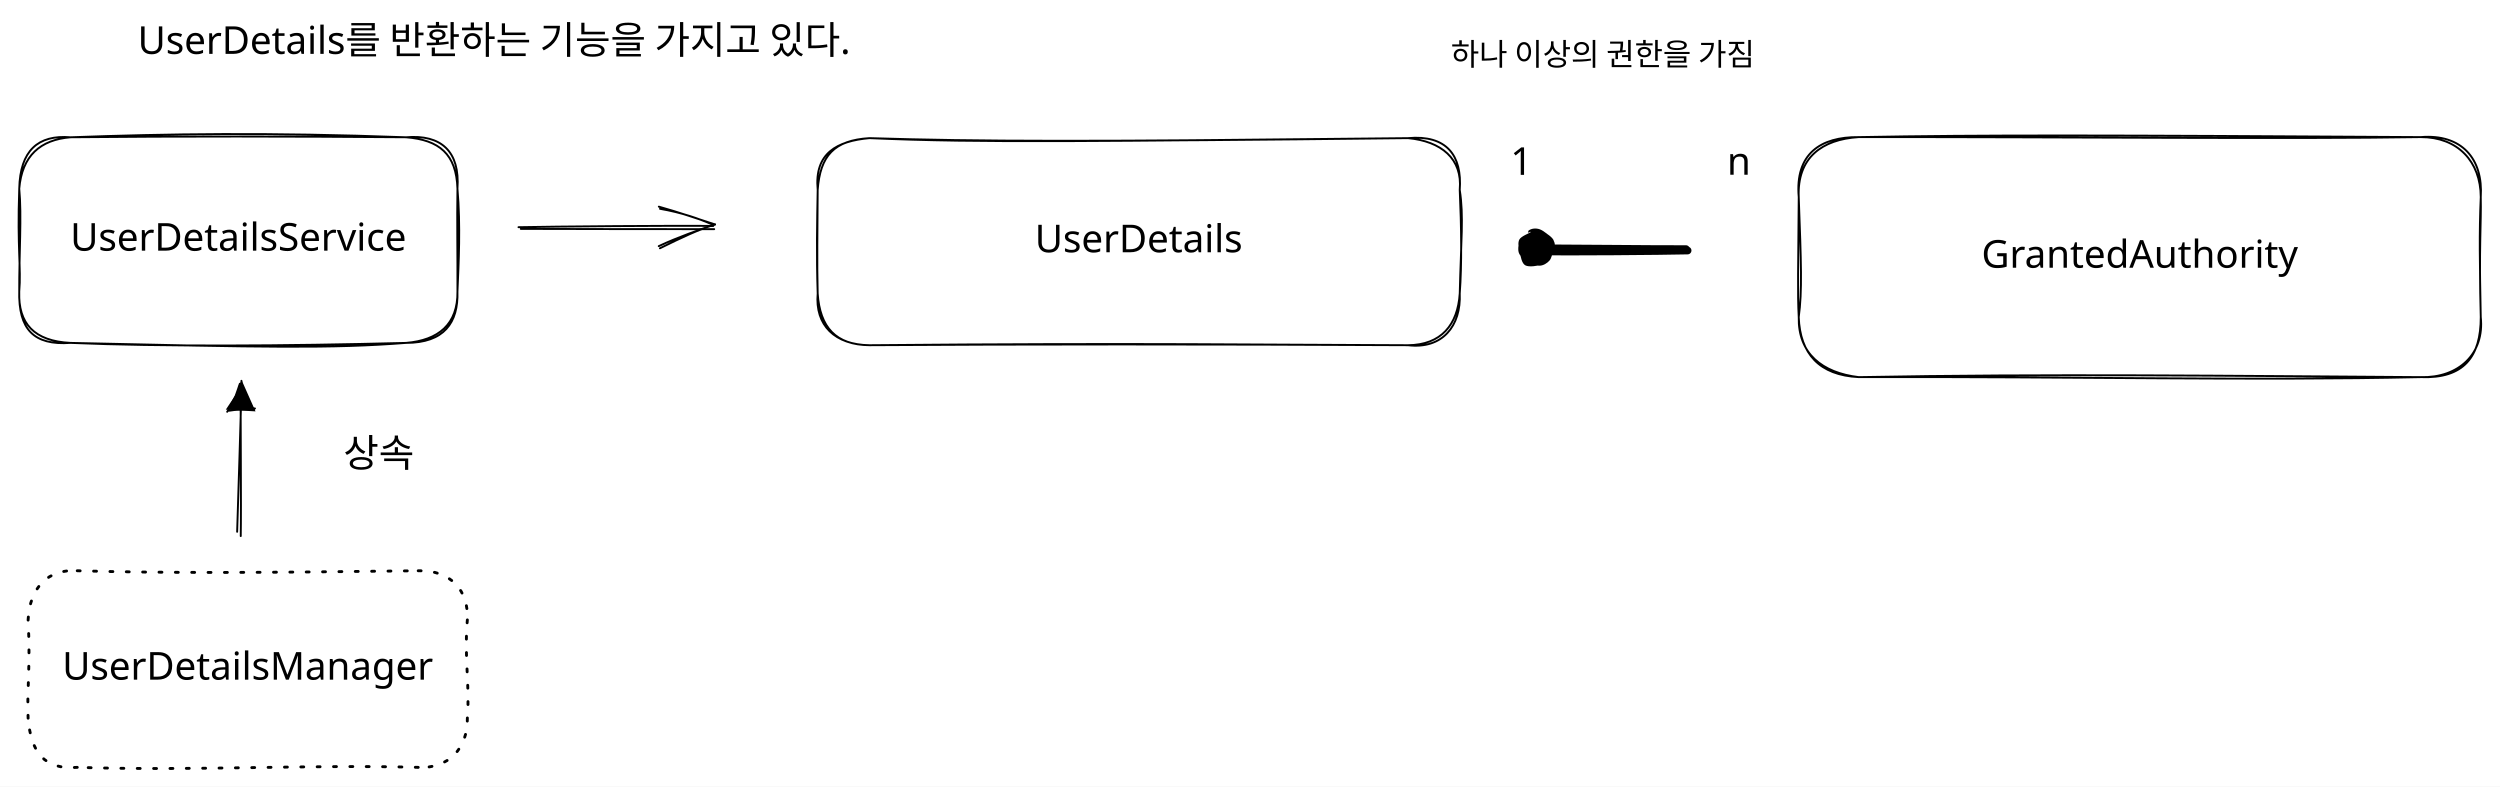
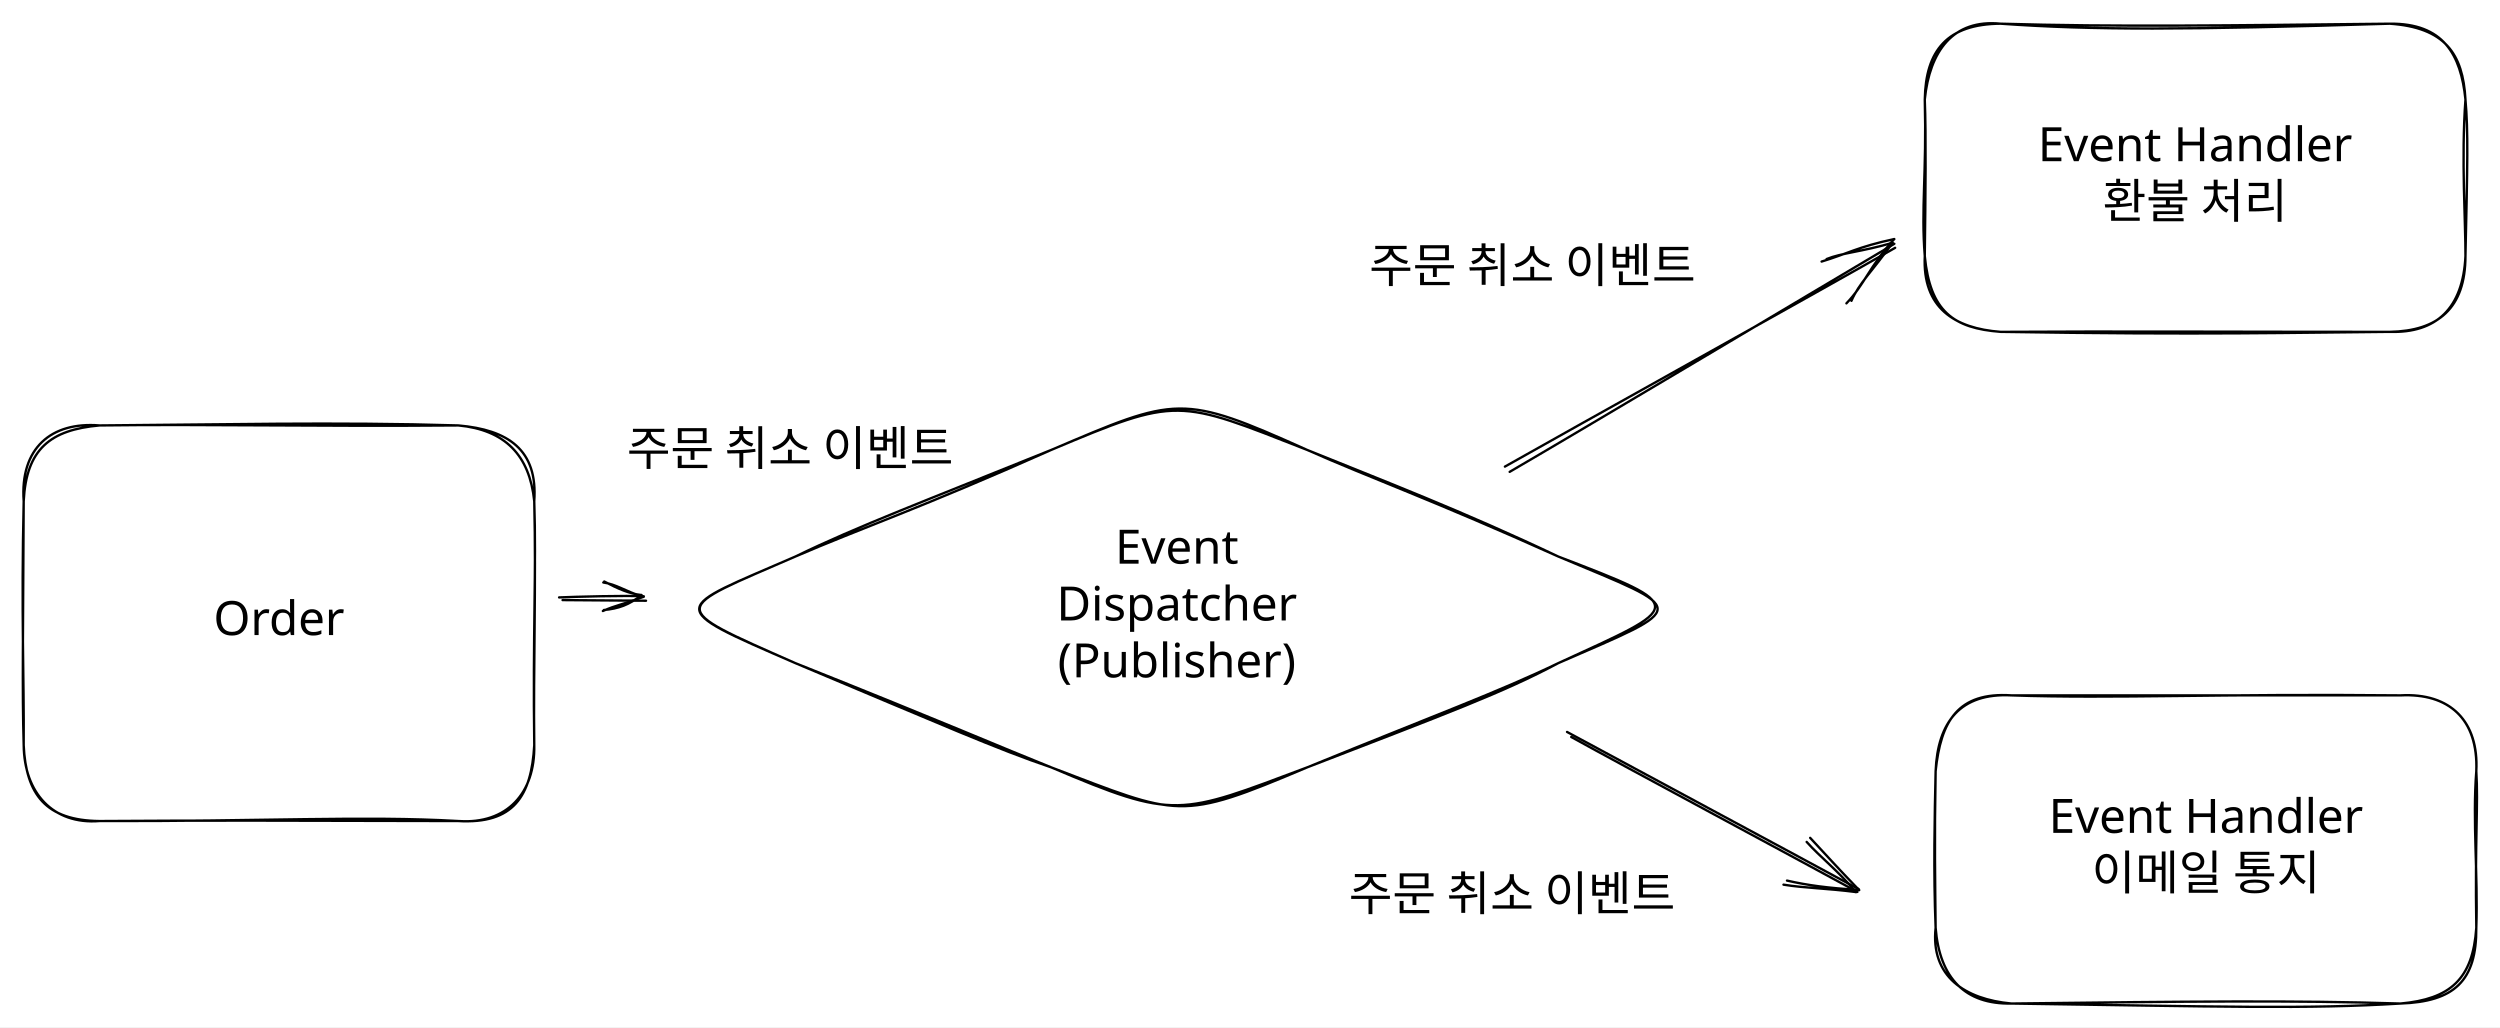
- <svg xmlns="http://www.w3.org/2000/svg" version="1.1" viewBox="0 0 1299.145 408.76" width="1299.145" height="408.76">
+ <svg xmlns="http://www.w3.org/2000/svg" version="1.1" viewBox="0 0 1055.213 433.572" width="1055.213" height="433.572">
  
-   eyJ2ZXJzaW9uIjoiMSIsImVuY29kaW5nIjoiYnN0cmluZyIsImNvbXByZXNzZWQiOnRydWUsImVuY29kZWQiOiJ4nN1bW2/byFx1MDAxNX73r1x1MDAxMLyvXHUwMDExd+6XvNmy49xsOXacWC5cdTAwMTZcdTAwMDEtUVx1MDAxMm2KlElKsrxcYrDtLopi21x1MDAwMn3oXHUwMDAyLtBcdTAwMTR96KKvXHUwMDAxWlx1MDAxNH3oL4qd/9AhZYtcdTAwMTeJsmRLXHUwMDAyN3qwxLlwzsyc73znnFx1MDAxOX+7Uiis+v22sfq4sGqcV3XLrLl6b/VRUN41XFzPdGxVhcJnz+m41bBl0/fb3uOvv9bbba1h+seOc6pVndagm2FcdTAwMTktw/Y91fBX6rlQ+Db8XHUwMDFiXHUwMDFiyDWqvm43LCPsXHUwMDEwVkVjXHUwMDExkS7ccexwWFx1MDAwNFx1MDAxMeVcXFAphy1Mb0NccudcdTAwMWI1VV3XLc+IaoJcIiUyO2hcdTAwMTlcdTAwMTdHm7z7dqv/pP7kZU3fjEatm5a17/etwaT0arPjxmTyfNc5Nd6aNb+p6mGqfNjPc9SiRb1cXKfTaNqG5yX6OG29avr9oFxmgGHpYFx1MDAxMVx1MDAxZVx1MDAxN6KSc/XEXHUwMDE51lx1MDAwMFx1MDAxN2q2w+KgI2JMQ1x1MDAwNEHBaUqUkmM5biDKVyD8RMJcdTAwMWPr1dOGksiuXHLb+K5ue23dVVtcdTAwMTS1691MXHUwMDEyIa5xhFx1MDAxOGWxwZuG2Wj6oehMXHUwMDEzhCdrPSNcXH1cdTAwMDZcdTAwMDGGjFx1MDAxMzysXGLGbT+rhXrwTXx57NrN8twqRqRcdTAwMWH4puR9NIOg/WZapeJqlVAt3ziPplx1MDAxNVOEJi6Zgq/567S7fvCmvu11m6Xy6rDd+0fjXzvobJW6rzZpudOzSodcdTAwMDfr52Jccq75XHUwMDFiyVFux9dd1+nF3nvzK5p/p13TXHUwMDA3+qpWi1x1MDAwMYJcdTAwMDBcdTAwMTGQR4pimfapqrQ7llx1MDAxNZU51dNIxVdiXHUwMDAyj0ArMf9cdTAwMTiqMMpEXHUwMDE14VxuUZLQqUE1fi3zXHUwMDBlKoE1idU0cVx1MDAxYVdcdTAwMThwXHIyXHUwMDA2YFKt54wsKNgooEZhXHUwMDA0McVqO1xiozPgKKEsI4CZp+5Fm+zY/r55XHUwMDExKlx1MDAxMEiUPtFbptVP7FOolGqBXHUwMDBlPMPdMHzdtLx9w+2aVSO+np6hxjfCpUr0XFyzzEagwqtVNSPDTWi3byrKXHUwMDFhNmiZtVqcVKpKXHUwMDFjXb3TfTZcclx1MDAxOTiu2TBt3XqdLe1E6E1kNVxieVx1MDAxNlx1MDAwMCFcdTAwMDaQMLXreGpcdTAwMDTu7Jf9s8729s7uS1+ctPVKpYLtvCNQLVx1MDAwMdekTFx1MDAxMtgtsbFFslx1MDAxYcZYY0RcdTAwMTDMx5JcdTAwMWHXXHUwMDE4oCQpwVxyXHUwMDFhOVx1MDAwMVx1MDAxOEPM+FxmaFxcXCKrPbP39cqT8vOeSbztY+PIveBcdTAwMWI0h+wjMn06wlx1MDAxMKFcdTAwMTJCOLXuj59z3nVcdTAwMWZcdKpcdMhcYmBj2EdKgHBCO+fOPjGbOoF9XHUwMDEwkFx1MDAwNMDEdnyR7LNU2rnDWE+gnYfwXHIgmXyDJOVMUDE939TLpaesXqt0Tt/pL8+7e/v0xD2cM+Zqjlx1MDAxZlxiMNc4Sll2XHUwMDExXHUwMDEwa4pwiIRcdTAwMWFcdTAwMDVYgkU6fFxiXHRNxauJMC5GOkj5nGmX84Z0pJCCgllcdTAwMWPAOVLOgyOejEjqLio7ONm9sCtcdTAwMTX3aWlcdTAwMGZvnJ113r6seHpcdTAwMGWpXGbhLFxcXHUwMDExzChcdTAwMTZ4hkBq/JxzTmVcXCBtJIaiXHUwMDE4aEBgKVx1MDAxNstisczPXHUwMDA0XHUwMDE2Y1xc+XRcdTAwMWPILzyE2tZtvVx1MDAxMSemJXDZXHUwMDFkRDCBy26lnVxiuoEtXHUwMDE5g7rs9Fx1MDAwNVx1MDAwNFx1MDAxOFx0yTGcPik42bjlXHUwMDE0doIzTTIwymVcdTAwMWNqMp2SmzPugEZV8JaI24bw42J0+NvgSW1cblaW4WFMhu5msoXA0/N111837ZppN5KC3SS4p0FEXGLoaieQsqgspFxu85U/QpCUXHUwMDFjqJXBLNauobdDXHUwMDEzp1HEw2BgZN6GXbtbnslJjpQ8QFxiJFx1MDAxMVDCSKFGlGScPFx1MDAxMlx1MDAwZfyUXHUwMDExeSzd80tOq2VcdTAwMDaO265j2n56acM1XFxcdTAwMGJA3TT0WrpWzSdep3TQTPmz7eClSWcl+lWIXHUwMDEwXHUwMDEyPlxmf3/zaHzrXHUwMDExLVx1MDAwZT7FSIGjXHUwMDE3rMS/5+chKJ+bIbXS0zve1tOD4k5cdTAwMGJ2XzS3eFx1MDAwZu3Wpf6qfJR7x1ti5V8nrVSg11x1MDAwYrNPJErPTHBcdTAwMGIopkGWR0RE8eW4XHUwMDA119//+vq3fyzM5Fx1MDAwYlhG3Z/gXHT4TjvLXHJITCPN+beiTMTOxNhVZmeLXHUwMDE0fliQKplcdTAwMWFA+MJ5d4SPSr09p9+vtc/0orv5Ou9cXFx1MDAwZpngmlx1MDAwMMmU5G2mXHUwMDE00lx1MDAwNeeKXHUwMDE0QWlcdTAwMDRyycbyPUREXHUwMDFi8NNgXHUwMDFjXHUwMDAw0zjjgodhQE5PXHUwMDAyO+/6p70366fHJ3SvUj4+KDvms708XHUwMDA2mjBcdTAwMGJcdTAwMDWYK5eXYTg9XG7GzznvKOCKmmmQfFx1MDAxZjkxwJBpXHUwMDAwyuRZ3tyjTY5H1X9cZq0wRFxinMnJ/aWwypZaXHUwMDFlNf5ax28qK6+2bZmh5lx1MDAxZJY7TTsjsk5cdTAwMDRdZqBJWVx1MDAxNupcdTAwMTTvcOVcdKPpTyr8o6b3/DVv1PHx2dtt/Ly/Xn1avFx1MDAxZurI8lDHkHKI4ZiDXG5l+G9cdTAwMWToXHUwMDEwWWxhyFOhbkbeXHUwMDE0aHBMoFx01c5AIeEsnt28XHUwMDAzTVxiXHUwMDA0j1x0cP9AM1x1MDAxZFwiZdTMO/hSUcCC4q5iejvDXsFGRj1X4t+zMiVNl0W5IUVcdTAwMTJcdTAwMWNcdDB9bqhS2tlFh866fXiyfX7y5pWNztu1/GOWquB2JCmLXHUwMDE41zgkXHUwMDBizslGXCJPutbClTuLJCFLXHS+IMJcdTAwMThHtLRomrRn4sVcdTAwMDWFXfZkwsu8XHUwMDE3lsl3XGJihFx1MDAwMUeAT1xynsNcdTAwMTd1i7zY6ZP2XtU5qWLzXW37XCL34KGYazJ9PWSIXHUwMDFmsdhTwqkyXHUwMDE3kErO1V7IpVx1MDAxY8tDJFx1MDAxMF2ek1x084BcdTAwMWV4P/SITPRcdTAwMDRcdTAwMDZPXGKIpz9cZtwts1b1gm1tnlx0sFenledblZaTf/BcdTAwMDCupY6xQ+hAoolFY1x1MDAwNzIyXHUwMDA2PWBcdTAwMDQ9gTPL8JKuVEKi4lb8QPRANi16Pv90efWby8L1h39cdTAwMDd5t1x1MDAwZpeFT//5w+ef/nr94YfCp4/fXf/zT+PRRZaKrruFnIi+zGCNZKZIIIacUlwip+eu9ebRm2KxSPSWu3bcXHUwMDEwyLNL5XlfcZk//Fx1MDAwMMJcdTAwMWHCXGajkf9cdTAwMTbAXHUwMDEwa5TARd9qXHUwMDA2ypFPZ2hi0dpIXHUwMDFl8Vx1MDAxNpOEYqns41xmiJxzwMaJslx1MDAwYlx1MDAxMNxcdTAwMDeo+Vxi2FKomGvINm5bg08x2tHoXHUwMDE1K/HvmbOcIPO0jFx1MDAxMSxcdTAwMTFcdTAwMDJo+jTnQdG2XHUwMDBlXlx1MDAxZJFdUa72rddFUWw3e3nHsEBEYyNJ/ZBEXHUwMDAx0WRcdTAwMTA2LfZytJjqUlxyRFx1MDAxY1CIJV1GXHUwMDA0x0lwae9e4HzorZqrn/9XuPp4+fkvl1x1MDAwMWv9+OfCp/9+vPrx5yFXfffpX38vXFz/7XdXv/+Hllx1MDAwN8/1vqJcdTAwMGbQunJjXHUwMDAyVvV2e99XezA0tGp3zdrNQkZcdTAwMDKsdk2jtz6qYV/Vw0/w1tBcdTAwMDJcdTAwMDRYM0Kr/X7l/f9cdTAwMDFbXHUwMDE2Sc8ifQ==
+   eyJ2ZXJzaW9uIjoiMSIsImVuY29kaW5nIjoiYnN0cmluZyIsImNvbXByZXNzZWQiOnRydWUsImVuY29kZWQiOiJ4nO1aS2/b2Fx1MDAxNd77V1xink1cdTAwMGLEnPt+ZGc7fmhcdTAwMTJbdmJbcTqDgCFpiTZFqlx1MDAxNCXbM1xi0NWgKLrsYrqYVYs+gFlccvqYxfyjOP+hh7RcIr5EPVx1MDAxY8ujtkMgjnR5XHUwMDFm515+3/nOOeJXK7XaanTddVZcdTAwMWbXVp0ry/RcXDs0L1dcdTAwMWbF7Vx1MDAwMyfsuYFcdTAwMGa3SPK9XHUwMDE39EMr6dmOom7v8aefmt2u0XKjN0FwYVhB53aY4zlcdTAwMWTHj3rQ8VfwvVb7KvmbWSh0rMj0W56TXGZIbqVrcVZs3Fx1MDAwZvxkWay1XHUwMDE2XHUwMDFhYYlGPdzeXHUwMDEzWC5ybLh9Zno9J71cdTAwMTM3rVx1MDAwZVp7ll0/W0PPo1xyb+1UXFxu7l3101XPXFzPe1x1MDAxMV17t5syrXY/zNjUi8Lgwmm6dtSOVy+0j8b1XHUwMDAyOLR0VFx1MDAxOPRbbd/p9XJjgq5pudF13IZS829cdTAwMGbhcS1tuYpPm0tDSC2U5KP2eCShwlx1MDAxMFxic0F4wZbNwFx1MDAwYsLYlk9QcqXWvDGti1x1MDAxNpjk26M+UWj6va5cdTAwMTnCM0r7XVx1MDAwZXdJMDfS2duO22pHsdFCXHUwMDE4WiGWs6nnJOdOXHUwMDEwJdBOtVx1MDAxYd2JV+zW7Vx1MDAwNFx1MDAwMl9kT8a3hyfzXHUwMDAxXHUwMDEzKSrosOVtanvcf6uIpiyicqiKnKt0Q1x1MDAxOVxmnLNnrfqJu1x1MDAxN6735WeDo+s1fkI3V0f93lx1MDAwZT+ldva7tnlcdTAwMGIpLKRgjCnGOJWj+57rX8BNv+95aVtgXaQoXFzJbKSE/pydWZKpauAzjVx1MDAxNZdCzFxm/PGbXnLgUypcckbKwKdIXHUwMDE5SONcdTAwMDIl7lx1MDAxYvpcXJRxT1hcdTAwMTHtXHUwMDE0M0ZcdTAwMTihaFx1MDAwZbDnkFJC9X1cdTAwMDIvfcCBXHUwMDFmvXC/dFx1MDAxMn7mWrfNjutd555Rgkg4nkZoO2H2XHUwMDAwe1x1MDAwZSyZIFDmOq97biuG7KpcdTAwMDWbyFx1MDAwZVx1MDAwMeBGLqjIqEPHte2sn7fAXHUwMDAyXHUwMDEz5lxm67P45yB0W65vekc5XHUwMDAzJ7JrorYoXFxFMYZcdKVMzyEtT1x1MDAxZF++3Fxc2ztWXHUwMDFizqsvufn00Np8vexcZsNIIFx1MDAwM1x1MDAxNzQkXHUwMDFlKqSBKF6ksFx1MDAxMGVcdTAwMTBcZoimcpy+UGQgIVx1MDAxOMpp21BfXHUwMDE0XHUwMDA3bVx1MDAxMXxcdTAwMWXG3aO8XGZcdTAwMDOJ7Y3t3XO0dtLs7vNnrXXnpWjt5tXmXHUwMDAzXHUwMDAyzTBcZi4z+vJo/LzTZKs/8E/3tjv8XHUwMDAwqfP2Rv212X756zllXHUwMDBiKa5cdTAwMTYuW1x1MDAxOVEqcIpIXHUwMDA2nlx1MDAxYoKDmTk1fs/LzikglUGQ0nls31x1MDAwZVx1MDAwNuFcdTAwMTKxXHUwMDEzXyS1MFx1MDAxZKNcXExcdTAwMTV5RMHBMSFcdTAwMWVEuTjGlCs+XHUwMDA39j5OubZcdTAwMDZgU23X9EFsws/993/85t2/flu7+f6bd3/5bqygsfxcdTAwMWP3JmhTVKEoaFx1MDAxM+2eSEfbNTuBb49jJGaVMoc1gIVITGfXuVx1MDAxN5Lbe8+eXHUwMDFjds1Xx2fh4etnW1dcdTAwMDO57JzkRFx1MDAxYlxmXHUwMDExWmIkIcxglHJNXHUwMDE3XHUwMDE4SbLM8aZcdTAwMTIndZGRWHJMXHUwMDE1k4x8lLSRu0rbNFx0asl9c73d6m7Uj6697lx1MDAwZXqKntZcdTAwMGanK9uiXHUwMDE083ZeXW9cdTAwMDZ98/j5K6fxvG/ZrZPmTsO6h3k3t3e8raOBfbZcdTAwMTNZr4+3XHUwMDA2Mug3XHUwMDBmZpt3XHUwMDA2KWZcdTAwMWFlXHUwMDAymFx1MDAwNUmxQlW8J1x1MDAwNCHNuJpdisc/+yWnvdC4gvZSXHUwMDFhetG0hzigTHtJiqznmkiVXHUwMDBii1x1MDAxNplBUinIPMC7XHUwMDA3XHUwMDFk/tx/4sIhRVY71rRfXHUwMDFj9N94blx1MDAwZj7/cqxcdTAwMTJcdTAwMGKem+XelHiKbo1V4mrLJ/Lx1lx1MDAxZoyLjWmlXHUwMDEwXHUwMDEziMXgXHThOWqZXHUwMDEzXHUwMDFk6pIyXHUwMDEygG5cdTAwMTAqJcFcdTAwMTKSP4xFnpacXHUwMDE5XHUwMDEyK4WF4lx1MDAxYSuN1OLIKcBcdTAwMTBEhYJgnMOS42JmTVxyiOI11opSRTEuXHUwMDE1fyBzhqRcdTAwMDae3cJcdTAwMDV7XHUwMDFhpdldKN2LzDDacH3b9Vt5w4Y1+1mYkzhcdTAwMDGrXHUwMDFmW4lcZiyJZlx1MDAxME7CXHUwMDFmRFx1MDAxMMck06tldpNHbFAtXHUwMDE4XHUwMDA3pyxcdTAwMTCgXHUwMDAwsdLmXHUwMDFk355u1OTAOmdcdTAwMTRlhMXPXHUwMDE5a1x0VjFZslx0U0NcZlx1MDAwYuklYzyzXHUwMDE3bVx1MDAwNp2OXHUwMDFiwaFcdTAwMWZcdTAwMDSuXHUwMDFmXHUwMDE1XHUwMDBmNznF9Zjybce0i3dhM9l7Rd/QjWfMh2Tpp1pKnuTL6PNcdTAwMTePxvauxnR8rZXgnM63kv3/TqU0TEixdeTbgO+wMKcpSKf5tkZ769S/alxmXHUwMDBl97V1oXdwuE3retl9XHUwMDFi6D0zhJSyXHUwMDFjb1COXGZOJUZcdTAwMGJccjjuXlOjilx1MDAwYkXwT1VTm5Z46KOdXHUwMDAzsnGmXHUwMDA3jVx1MDAwYvdEfuZcdTAwMWVEx6Q1T8DNMVx1MDAwNvqnLn5BXHUwMDAxN9VVXHUwMDFjUFKLeSpf43e87Fx1MDAwNMBcdTAwMThcdTAwMTlS8XI5mUIgzuViK8ozlr1AXHUwMDA1NGiPwPP8PPlcdTAwMTF1L52N6Vx1MDAxZbjudfPtP979/Vx1MDAwZjff/lh7//U/b/76m1x1MDAwNy19TfHhU0pfJdPvXHUwMDE2ccvKXHUwMDE0XHUwMDE4Q9CkhUR4dlWaXFxqWFJSaqQh1UWgvij+PSvzy11CTCEgKIh5iSSwL1uTum96XHUwMDEyyMVcdTAwMDXVWlx1MDAxMoRcYsQguMxWMFx1MDAwNoNMMq2Jhn+4xF1cIrHkLFx1MDAxYkn8P8fba1x1MDAxMNtiMEZywjhcdTAwMDR8RKhMxPch4NZcdTAwMDaIj8aEXCKtOWJT4u38Pv6bgt9KfMVXXHUwMDExWXOGvpX+hVT6XHUwMDE3KoFzXHUwMDAy0qGZ3cvkiuOSulx1MDAxN6a4gVx0pOolyYdYgMFJL/JcdTAwMTVccsqN/Fx1MDAwMiNPXHUwMDAyzFBE4XKki0GUXHUwMDExQ8Can9KFzFv+XaRcdTAwMGJBQmtIybGUXGbSXHUwMDE0wnmm29CFQGKvsVx1MDAxMpDPM1x0/lf8j7qQXCKc4mtthKQ5XUZljlBcdTAwMWSRMFx1MDAwMfmhQplq0tTXuprrpyfn561Gu/6EkqZ+Llx1MDAxYafusrtcZoCRMc5jXHUwMDEwOH9GuFRcdTAwMGLNXHUwMDEyWFqDTV/rKrlcdEUp51x1MDAxMvOHSFx1MDAxMsCFgoY/3GtdN3/68d13P9Ru/v23m69/X4tcdTAwMDPt7//8/nc/jH/RS+WGj2J/zzmLJqRcdTAwMDZR0K3KXHUwMDBictsqJlx1MDAwMVWm3YlpXFxWMU0yoVx1MDAxOVx1MDAxY7mamWhu8OZM7Vx1MDAxZW+3Xm1cIsxcdTAwMWKk0zzmzrJcdTAwMTNNXHUwMDExboh8ySlcdTAwMTnIlUGIWOh7wzPSXGYzzTl6oGScKYGIoj/z7J55hkX1K/qSxicv5nhTOdhYY/svXHUwMDBm9jtXerfZuNrsW82ALD3TsDC0XHUwMDFlwzVGqEHJMihcdTAwMWFcdTAwMDY5U5CTiIf5nVlC8vMz1aZSbWVcdTAwMTiMrprd7otcYs5wXHUwMDE01MPTce3hQaRcdTAwMGKsXHUwMDBlXFzncqOMkE/OkiueNaFvzFx1MDAxMydJXd6uvP1cdTAwMGa/Jlx1MDAxYaMifQ==
  <defs>
    <style class="style-fonts">
      @font-face {
        font-family: "Virgil";
        src: url("https://unpkg.com/@excalidraw/excalidraw@0.14.2/dist/excalidraw-assets/Virgil.woff2");
      }
      @font-face {
        font-family: "Cascadia";
        src: url("https://unpkg.com/@excalidraw/excalidraw@0.14.2/dist/excalidraw-assets/Cascadia.woff2");
      }
    </style>
  </defs>
-   <rect x="0" y="0" width="1299.145" height="408.76" fill="#ffffff" />
-   <g stroke-linecap="round" transform="translate(10 71.33789) rotate(0 113.8613 53.42383)">
-     <path d="M26.71 0 M26.71 0 C83.91 -0.57, 142.19 -0.47, 201.01 0 M26.71 0 C76.68 -1.82, 129.54 -2.65, 201.01 0 M201.01 0 C219.16 -1.57, 229.12 7.22, 227.72 26.71 M201.01 0 C218.28 1.38, 227.12 8.69, 227.72 26.71 M227.72 26.71 C229.41 46.04, 228.34 65.53, 227.72 80.14 M227.72 26.71 C227.43 43.39, 227.8 60.52, 227.72 80.14 M227.72 80.14 C228.24 96.43, 220.76 106.86, 201.01 106.85 M227.72 80.14 C227.95 97.15, 217.86 105.48, 201.01 106.85 M201.01 106.85 C162.58 109.85, 127.35 109.17, 26.71 106.85 M201.01 106.85 C137.76 108.47, 73.56 108.86, 26.71 106.85 M26.71 106.85 C7.76 105.96, -0.61 96.77, 0 80.14 M26.71 106.85 C7.37 108.25, -0.42 99.69, 0 80.14 M0 80.14 C1.08 67.9, -1.13 57.99, 0 26.71 M0 80.14 C-0.1 60.71, 1.38 40.81, 0 26.71 M0 26.71 C0.43 6.92, 9.71 -1.41, 26.71 0 M0 26.71 C1.46 9.59, 10.93 1.28, 26.71 0" stroke="#000000" stroke-width="1" fill="none" />
+   <rect x="0" y="0" width="1055.213" height="433.572" fill="#ffffff" />
+   <g stroke-linecap="round" transform="translate(10 179.5703) rotate(0 107.75 83.49023)">
+     <path d="M32 0 M32 0 C81.94 -0.34, 131.9 -1.57, 183.5 0 M32 0 C78.38 -0.59, 122.93 0.52, 183.5 0 M183.5 0 C203.15 1.88, 213.54 12.54, 215.5 32 M183.5 0 C204.39 1.82, 217.08 10.2, 215.5 32 M215.5 32 C216.45 59.12, 214.83 89.05, 215.5 134.98 M215.5 32 C216.33 66.76, 215.09 102.13, 215.5 134.98 M215.5 134.98 C215.93 155.07, 204.04 168.44, 183.5 166.98 M215.5 134.98 C214.27 156.5, 206.77 168.32, 183.5 166.98 M183.5 166.98 C143.67 164.69, 101.01 167.18, 32 166.98 M183.5 166.98 C124.72 166.83, 66.86 166.67, 32 166.98 M32 166.98 C12.35 168.58, 0.21 155, 0 134.98 M32 166.98 C9.36 166.76, 0.96 155.82, 0 134.98 M0 134.98 C0.22 106.32, -1.09 79.55, 0 32 M0 134.98 C-0.7 111.73, -0.22 87.5, 0 32 M0 32 C1.09 9.94, 11.25 1.85, 32 0 M0 32 C-1.62 9.63, 11.58 -1.66, 32 0" stroke="#000000" stroke-width="1" fill="none" />
  </g>
-   <g transform="translate(30.86133 112.2617) rotate(0 93 12.5)">
-     <text x="93" y="18" font-family="Virgil, Segoe UI Emoji" font-size="20px" fill="#000000" text-anchor="middle" style="white-space: pre;" direction="ltr">UserDetailsService</text>
+   <g transform="translate(89.75 251.0605) rotate(0 28 12)">
+     <text x="28" y="17" font-family="Virgil, Segoe UI Emoji" font-size="20px" fill="#000000" text-anchor="middle" style="white-space: pre;" direction="ltr">Order</text>
  </g>
-   <g stroke-linecap="round" transform="translate(424.9141 71.7832) rotate(0 166.8242 53.80273)">
-     <path d="M26.9 0 M26.9 0 C85.95 2.61, 144.25 1.55, 306.75 0 M26.9 0 C83.62 1.74, 140.05 1.94, 306.75 0 M306.75 0 C324.01 1.63, 335.16 10.66, 333.65 26.9 M306.75 0 C326.79 -1.84, 335 8.94, 333.65 26.9 M333.65 26.9 C335.81 40.54, 334.29 53.34, 333.65 80.7 M333.65 26.9 C334.49 45.61, 334.79 66.15, 333.65 80.7 M333.65 80.7 C332.62 96.91, 324.08 107.47, 306.75 107.61 M333.65 80.7 C334.45 97.61, 324.63 109.79, 306.75 107.61 M306.75 107.61 C237.03 107.47, 167.91 106.29, 26.9 107.61 M306.75 107.61 C205.69 107.08, 104.14 107.09, 26.9 107.61 M26.9 107.61 C8.98 107.37, -1.48 97.4, 0 80.7 M26.9 107.61 C9.49 107.49, 1.18 98.37, 0 80.7 M0 80.7 C-0.39 65.08, -0.11 47.18, 0 26.9 M0 80.7 C-0.67 60.76, -0.3 43.05, 0 26.9 M0 26.9 C-1.85 7.67, 10.07 1.55, 26.9 0 M0 26.9 C1.32 9.16, 8.51 1.08, 26.9 0" stroke="#000000" stroke-width="1" fill="none" />
+   <g stroke-linecap="round" transform="translate(812.4219 10) rotate(0 114.1074 65.0332)">
+     <path d="M32 0 M32 0 C71.18 2.77, 109.38 2.67, 196.21 0 M32 0 C80.4 1.41, 127.96 0.73, 196.21 0 M196.21 0 C219.47 1.57, 227.19 12.59, 228.21 32 M196.21 0 C218.83 -0.25, 226.23 12.87, 228.21 32 M228.21 32 C226.38 56.76, 228.3 84.76, 228.21 98.07 M228.21 32 C229.41 45.36, 229.07 59.51, 228.21 98.07 M228.21 98.07 C227.19 120.15, 215.87 130.71, 196.21 130.07 M228.21 98.07 C228.21 120.11, 216.69 129.72, 196.21 130.07 M196.21 130.07 C158.21 130.36, 117.81 131.46, 32 130.07 M196.21 130.07 C136.34 130.08, 78.09 129.76, 32 130.07 M32 130.07 C12.46 128.61, -1.06 119.91, 0 98.07 M32 130.07 C12.11 128.57, 2.24 121.45, 0 98.07 M0 98.07 C-1.61 78.24, 0.79 62.92, 0 32 M0 98.07 C0.31 72.92, 0.6 46.63, 0 32 M0 32 C0.35 11.25, 9.49 0.15, 32 0 M0 32 C2.07 11.61, 11.89 -2.02, 32 0" stroke="#000000" stroke-width="1" fill="none" />
  </g>
-   <g transform="translate(532.7383 113.0859) rotate(0 59 12.5)">
-     <text x="59" y="18" font-family="Virgil, Segoe UI Emoji" font-size="20px" fill="#000000" text-anchor="middle" style="white-space: pre;" direction="ltr">UserDetails</text>
+   <g transform="translate(858.5293 51.0332) rotate(0 68 24)">
+     <text x="68" y="17" font-family="Virgil, Segoe UI Emoji" font-size="20px" fill="#000000" text-anchor="middle" style="white-space: pre;" direction="ltr">Event Handler</text>
+     <text x="68" y="41" font-family="Virgil, Segoe UI Emoji" font-size="20px" fill="#000000" text-anchor="middle" style="white-space: pre;" direction="ltr">환불 처리</text>
  </g>
-   <g stroke-linecap="round" transform="translate(14.60547 296.5996) rotate(0 114.1289 51.08008)">
-     <path d="M25.54 0 M25.54 0 C71.8 1.26, 117 1.08, 202.72 0 M202.72 0 C219.89 -0.44, 229.02 10.47, 228.26 25.54 M228.26 25.54 C226.5 43.72, 229.65 60.27, 228.26 76.62 M228.26 76.62 C228.57 92.27, 218.46 103, 202.72 102.16 M202.72 102.16 C145.41 100.6, 87.2 104.11, 25.54 102.16 M25.54 102.16 C8.16 103.56, 1.44 94.12, 0 76.62 M0 76.62 C-0.7 61.29, 1.33 50.29, 0 25.54 M0 25.54 C0.83 8.63, 10.43 -1.06, 25.54 0" stroke="#000000" stroke-width="1.5" fill="none" stroke-dasharray="1.5 7" />
+   <g stroke-linecap="round" transform="translate(281.7227 167.4023) rotate(0 215 89.5)">
+     <path d="M270 22.5 M270 22.5 C301.96 35.45, 335.65 48.33, 376 67.5 M270 22.5 C295.63 33.92, 323.33 43.77, 376 67.5 M376 67.5 C431.89 88.93, 429.02 88.12, 376 112.5 M376 67.5 C431.62 90.87, 432.2 88.03, 376 112.5 M376 112.5 C352.77 124.89, 329.87 133.38, 270 156.5 M376 112.5 C350.89 124.6, 324.05 134.4, 270 156.5 M270 156.5 C215.68 179.52, 216.36 177.13, 162 156.5 M270 156.5 C215.9 176.81, 214.47 178.78, 162 156.5 M162 156.5 C139.09 148.75, 116.35 138.69, 54 112.5 M162 156.5 C140.6 147.94, 118.18 138.08, 54 112.5 M54 112.5 C-1.21 88.14, 1.56 90.39, 54 67.5 M54 112.5 C-2.15 88.15, 1.97 90.13, 54 67.5 M54 67.5 C81.6 55.61, 106.84 47.11, 162 22.5 M54 67.5 C80.33 54.68, 108.49 44.16, 162 22.5 M162 22.5 C215.17 -0.16, 216.83 -1.38, 270 22.5 M162 22.5 C215.64 -0.11, 215.06 0.97, 270 22.5" stroke="#000000" stroke-width="1" fill="none" />
  </g>
-   <g transform="translate(29.23438 335.1797) rotate(0 99.5 12.5)">
-     <text x="99.5" y="18" font-family="Virgil, Segoe UI Emoji" font-size="20px" fill="#000000" text-anchor="middle" style="white-space: pre;" direction="ltr">UserDetailsManager</text>
+   <g transform="translate(443.7227 220.9023) rotate(0 53 36)">
+     <text x="53" y="17" font-family="Virgil, Segoe UI Emoji" font-size="20px" fill="#000000" text-anchor="middle" style="white-space: pre;" direction="ltr">Event</text>
+     <text x="53" y="41" font-family="Virgil, Segoe UI Emoji" font-size="20px" fill="#000000" text-anchor="middle" style="white-space: pre;" direction="ltr">Dispatcher</text>
+     <text x="53" y="65" font-family="Virgil, Segoe UI Emoji" font-size="20px" fill="#000000" text-anchor="middle" style="white-space: pre;" direction="ltr">(Publisher)</text>
  </g>
  <g stroke-linecap="round">
-     <g transform="translate(123.8828 277.0723) rotate(0 0.2558594 -39.48828)">
-       <path d="M-0.65 -0.73 C-0.32 -14.07, 1.55 -66.06, 1.58 -79.19 M1.22 1.5 C1.52 -11.73, 1.07 -64.44, 1.19 -77.76" stroke="#000000" stroke-width="1" fill="none" />
+     <g transform="translate(635.558 197.6876) rotate(0 81.60184 -46.94946)">
+       <path d="M-0.36 -0.74 C27.1 -16.32, 137.08 -77.41, 164.36 -93.09 M1.65 1.48 C29.09 -14.46, 137.19 -78.88, 164.02 -94.79" stroke="#000000" stroke-width="1" fill="none" />
    </g>
-     <g transform="translate(123.8828 277.0723) rotate(0 0.2558594 -39.48828)">
-       <path d="M1.68 -79.54 L8.9 -63.29 L-6.54 -64.2 L1.14 -75.79" stroke="none" stroke-width="0" fill="#000000" fill-rule="evenodd" />
-       <path d="M0.28 -76.43 C2.72 -75.3, 4.04 -69.57, 7.93 -64.12 M1.16 -77.39 C3.19 -73.57, 4.95 -68.49, 6.85 -64.74 M8.61 -64.81 C4.83 -65.17, 1.31 -65.39, -4.6 -64.88 M8.16 -64.38 C4.45 -64.08, 2.17 -64.73, -4.67 -63.65 M-5.83 -63.08 C-1.4 -69.69, -0.69 -73.7, 0.75 -77.65 M-5.19 -63.6 C-3.97 -66.96, -1.81 -69.92, 1.54 -77.6 M1.19 -77.76 C1.19 -77.76, 1.19 -77.76, 1.19 -77.76 M1.19 -77.76 C1.19 -77.76, 1.19 -77.76, 1.19 -77.76" stroke="#000000" stroke-width="1" fill="none" />
+     <g transform="translate(635.558 197.6876) rotate(0 81.60184 -46.94946)">
+       <path d="M143.79 -69.64 C151.37 -77.5, 153.57 -85.35, 163.94 -96.78 M145.91 -70.71 C149.05 -78.08, 154.83 -83.34, 163.27 -95.2" stroke="#000000" stroke-width="1" fill="none" />
+     </g>
+     <g transform="translate(635.558 197.6876) rotate(0 81.60184 -46.94946)">
+       <path d="M133.31 -87.28 C143.73 -90.41, 148.72 -93.55, 163.94 -96.78 M135.42 -88.35 C141.58 -90.9, 150.19 -91.39, 163.27 -95.2" stroke="#000000" stroke-width="1" fill="none" />
    </g>
  </g>
  <mask />
-   <g transform="translate(178.4219 224.5957) rotate(0 23.5 12.5)">
-     <text x="0" y="18" font-family="Virgil, Segoe UI Emoji" font-size="20px" fill="#000000" text-anchor="start" style="white-space: pre;" direction="ltr">상속 </text>
+   <g stroke-linecap="round" transform="translate(816.998 293.5059) rotate(0 114.1074 65.0332)">
+     <path d="M32 0 M32 0 C75.6 1.51, 119.7 -0.8, 196.21 0 M32 0 C86.64 0.02, 142.4 0.04, 196.21 0 M196.21 0 C217.45 -1.23, 229.37 11.18, 228.21 32 M196.21 0 C216.4 -1, 229.08 9.73, 228.21 32 M228.21 32 C226.56 53.08, 228.99 75.83, 228.21 98.07 M228.21 32 C229.11 46.11, 227.6 59.97, 228.21 98.07 M228.21 98.07 C228.4 120.52, 218.91 129.31, 196.21 130.07 M228.21 98.07 C226.74 119.82, 217.17 128.19, 196.21 130.07 M196.21 130.07 C157.1 132.49, 120.5 131.36, 32 130.07 M196.21 130.07 C151.64 128.66, 107.12 129.17, 32 130.07 M32 130.07 C12.55 130.49, 1.67 119.47, 0 98.07 M32 130.07 C12.31 128.26, -2.22 118.65, 0 98.07 M0 98.07 C-0.18 78.86, -0.52 61.47, 0 32 M0 98.07 C-0.96 74.63, -0.42 50.58, 0 32 M0 32 C0.83 11.2, 10.49 -1.14, 32 0 M0 32 C2.2 10.8, 9.37 -1.5, 32 0" stroke="#000000" stroke-width="1" fill="none" />
  </g>
-   <g stroke-linecap="round" transform="translate(934.7266 71.24805) rotate(0 177.209 62.36719)">
-     <path d="M31.18 0 M31.18 0 C95.49 -1.2, 159.42 -1.03, 323.23 0 M31.18 0 C142.82 -0.09, 255.94 1.11, 323.23 0 M323.23 0 C344.51 -1.78, 355.78 11.28, 354.42 31.18 M323.23 0 C342.42 -0.04, 354.35 12.67, 354.42 31.18 M354.42 31.18 C353.57 50.12, 353.92 65.48, 354.42 93.55 M354.42 31.18 C354.74 44.88, 353.41 56.97, 354.42 93.55 M354.42 93.55 C354.44 114.09, 345.7 125.63, 323.23 124.73 M354.42 93.55 C356.47 112.5, 342.95 125.28, 323.23 124.73 M323.23 124.73 C235.3 126.68, 146.86 124.4, 31.18 124.73 M323.23 124.73 C226.07 124.08, 128.1 122.89, 31.18 124.73 M31.18 124.73 C10.67 123.76, 0.69 112.56, 0 93.55 M31.18 124.73 C12.2 122.49, -0.42 112.42, 0 93.55 M0 93.55 C1.86 79.96, 1.25 65.34, 0 31.18 M0 93.55 C-0.67 80.99, -0.23 67.64, 0 31.18 M0 31.18 C-0.87 10.72, 12.06 1.18, 31.18 0 M0 31.18 C-1.99 8.72, 11.25 -0.21, 31.18 0" stroke="#000000" stroke-width="1" fill="none" />
-   </g>
-   <g transform="translate(1025.436 121.1152) rotate(0 86.5 12.5)">
-     <text x="86.5" y="18" font-family="Virgil, Segoe UI Emoji" font-size="20px" fill="#000000" text-anchor="middle" style="white-space: pre;" direction="ltr">GrantedAuthority</text>
+   <g transform="translate(863.1055 334.5391) rotate(0 68 24)">
+     <text x="68" y="17" font-family="Virgil, Segoe UI Emoji" font-size="20px" fill="#000000" text-anchor="middle" style="white-space: pre;" direction="ltr">Event Handler</text>
+     <text x="68" y="41" font-family="Virgil, Segoe UI Emoji" font-size="20px" fill="#000000" text-anchor="middle" style="white-space: pre;" direction="ltr">이메일 통지</text>
  </g>
  <g stroke-linecap="round">
-     <g transform="translate(875.8359 129.6074) rotate(0 -38.39062 0.0625)">
-       <path d="M1.14 0.58 C-11.43 0.92, -63.53 1.29, -76.37 1.04 M0.27 -0.16 C-12.32 -0.05, -64.35 -0.61, -77.1 -0.6" stroke="#000000" stroke-width="4" fill="none" />
+     <g transform="translate(662.2508 309.8619) rotate(0 60.732 33.07687)">
+       <path d="M-0.83 -0.92 C19.58 10.15, 101.75 54.25, 122.27 65.44 M0.94 1.21 C21.28 12.51, 101.58 55.54, 121.74 66.61" stroke="#000000" stroke-width="1" fill="none" />
    </g>
-     <g transform="translate(875.8359 129.6074) rotate(0 -38.39062 0.0625)">
-       <path d="M-80.31 -8.32 C-78.8 -9.22, -77.09 -10.2, -75.15 -9.67 C-73.22 -9.14, -69.74 -6.87, -68.69 -5.14 C-67.65 -3.4, -68.57 -1.09, -68.9 0.75 C-69.24 2.58, -69.55 4.57, -70.68 5.85 C-71.82 7.14, -73.79 8.4, -75.72 8.46 C-77.65 8.53, -80.46 7.4, -82.28 6.24 C-84.1 5.08, -86.08 3.44, -86.64 1.52 C-87.2 -0.4, -86.62 -3.62, -85.65 -5.3 C-84.68 -6.98, -82.05 -7.94, -80.82 -8.54 C-79.59 -9.13, -78.49 -8.9, -78.28 -8.87 M-81.55 -9.73 C-80.08 -10.92, -77.75 -11.19, -75.65 -10.44 C-73.54 -9.68, -70.2 -6.86, -68.92 -5.2 C-67.65 -3.55, -67.73 -2.04, -68.01 -0.49 C-68.29 1.07, -69.52 2.73, -70.61 4.12 C-71.7 5.51, -72.45 7.18, -74.55 7.87 C-76.64 8.56, -81.26 9.35, -83.19 8.28 C-85.11 7.21, -85.58 3.67, -86.1 1.43 C-86.61 -0.81, -87.23 -3.43, -86.28 -5.16 C-85.33 -6.89, -81.16 -8.37, -80.42 -8.95 C-79.69 -9.53, -82 -8.63, -81.86 -8.63" stroke="none" stroke-width="0" fill="#000000" />
+     <g transform="translate(662.2508 309.8619) rotate(0 60.732 33.07687)">
+       <path d="M90.53 63.54 C99.26 64.98, 109.01 65.1, 121.16 66.67 M92.01 61.82 C100.98 63.86, 108.84 64.87, 122.45 65.82" stroke="#000000" stroke-width="1" fill="none" />
+     </g>
+     <g transform="translate(662.2508 309.8619) rotate(0 60.732 33.07687)">
+       <path d="M100.31 45.5 C106.11 51.98, 113.09 57.22, 121.16 66.67 M101.79 43.78 C108.12 50.58, 113.36 56.43, 122.45 65.82" stroke="#000000" stroke-width="1" fill="none" />
    </g>
  </g>
  <mask />
-   <g transform="translate(897.4531 72.81055) rotate(0 5.5 12.5)">
-     <text x="0" y="18" font-family="Virgil, Segoe UI Emoji" font-size="20px" fill="#000000" text-anchor="start" style="white-space: pre;" direction="ltr">n</text>
-   </g>
-   <g transform="translate(784.8867 72.88477) rotate(0 3.5 12.5)">
-     <text x="0" y="18" font-family="Virgil, Segoe UI Emoji" font-size="20px" fill="#000000" text-anchor="start" style="white-space: pre;" direction="ltr">1</text>
-   </g>
-   <g transform="translate(753.9375 19.97461) rotate(0 82 10)">
-     <text x="0" y="14" font-family="Virgil, Segoe UI Emoji" font-size="16px" fill="#000000" text-anchor="start" style="white-space: pre;" direction="ltr">하나 이상의 권한을 가짐</text>
-   </g>
  <g stroke-linecap="round">
-     <g transform="translate(270.1582 118.6367) rotate(0 50.06836 -0.2089844)">
-       <path d="M0.49 0.31 C17.19 0.31, 84.4 0.54, 100.98 0.45 M-0.72 -0.57 C15.83 -0.94, 83.84 -1.51, 100.47 -1.21" stroke="#000000" stroke-width="1" fill="none" />
+     <g transform="translate(237.4492 253.4609) rotate(0 17.60938 -0.1914062)">
+       <path d="M0 -0.17 C5.86 -0.1, 29.22 0.09, 35.23 0.1 M-1.46 -1.3 C4.24 -1.57, 28.09 -2.21, 34.29 -1.77" stroke="#000000" stroke-width="1" fill="none" />
    </g>
-     <g transform="translate(270.1582 118.6367) rotate(0 50.06836 -0.2089844)">
-       <path d="M72.77 10.39 C83.98 4.84, 93.18 0.55, 100.61 -1.69 M72.16 9.27 C82.25 4.56, 93.07 0.8, 101.41 -2" stroke="#000000" stroke-width="1" fill="none" />
+     <g transform="translate(237.4492 253.4609) rotate(0 17.60938 -0.1914062)">
+       <path d="M17.41 4.02 C23.48 3.49, 28.23 1.83, 33.26 -2.31 M17.01 4.44 C22.5 1.96, 25.95 1.55, 34.09 -1.52" stroke="#000000" stroke-width="1" fill="none" />
    </g>
-     <g transform="translate(270.1582 118.6367) rotate(0 50.06836 -0.2089844)">
-       <path d="M72.82 -10.13 C84.09 -8.18, 93.27 -4.98, 100.61 -1.69 M72.21 -11.25 C82.35 -8.44, 93.15 -4.67, 101.41 -2" stroke="#000000" stroke-width="1" fill="none" />
+     <g transform="translate(237.4492 253.4609) rotate(0 17.60938 -0.1914062)">
+       <path d="M17.59 -8.02 C23.57 -4.86, 28.27 -2.83, 33.26 -2.31 M17.19 -7.6 C22.71 -6.86, 26.11 -4.05, 34.09 -1.52" stroke="#000000" stroke-width="1" fill="none" />
    </g>
  </g>
  <mask />
-   <g transform="translate(71.53711 10) rotate(0 194.5 12.5)">
-     <text x="0" y="18" font-family="Virgil, Segoe UI Emoji" font-size="20px" fill="#000000" text-anchor="start" style="white-space: pre;" direction="ltr">UserDetails를 반환하는 기능을 가지고 있다.</text>
+   <g transform="translate(264.6094 178.3945) rotate(0 71.5 12.5)">
+     <text x="0" y="18" font-family="Virgil, Segoe UI Emoji" font-size="20px" fill="#000000" text-anchor="start" style="white-space: pre;" direction="ltr">주문 취소 이벤트</text>
+   </g>
+   <g transform="translate(577.9297 101.1953) rotate(0 71.5 12.5)">
+     <text x="0" y="18" font-family="Virgil, Segoe UI Emoji" font-size="20px" fill="#000000" text-anchor="start" style="white-space: pre;" direction="ltr">주문 취소 이벤트</text>
+   </g>
+   <g transform="translate(569.3164 366.2969) rotate(0 71.5 12.5)">
+     <text x="0" y="18" font-family="Virgil, Segoe UI Emoji" font-size="20px" fill="#000000" text-anchor="start" style="white-space: pre;" direction="ltr">주문 취소 이벤트</text>
  </g>
</svg>
